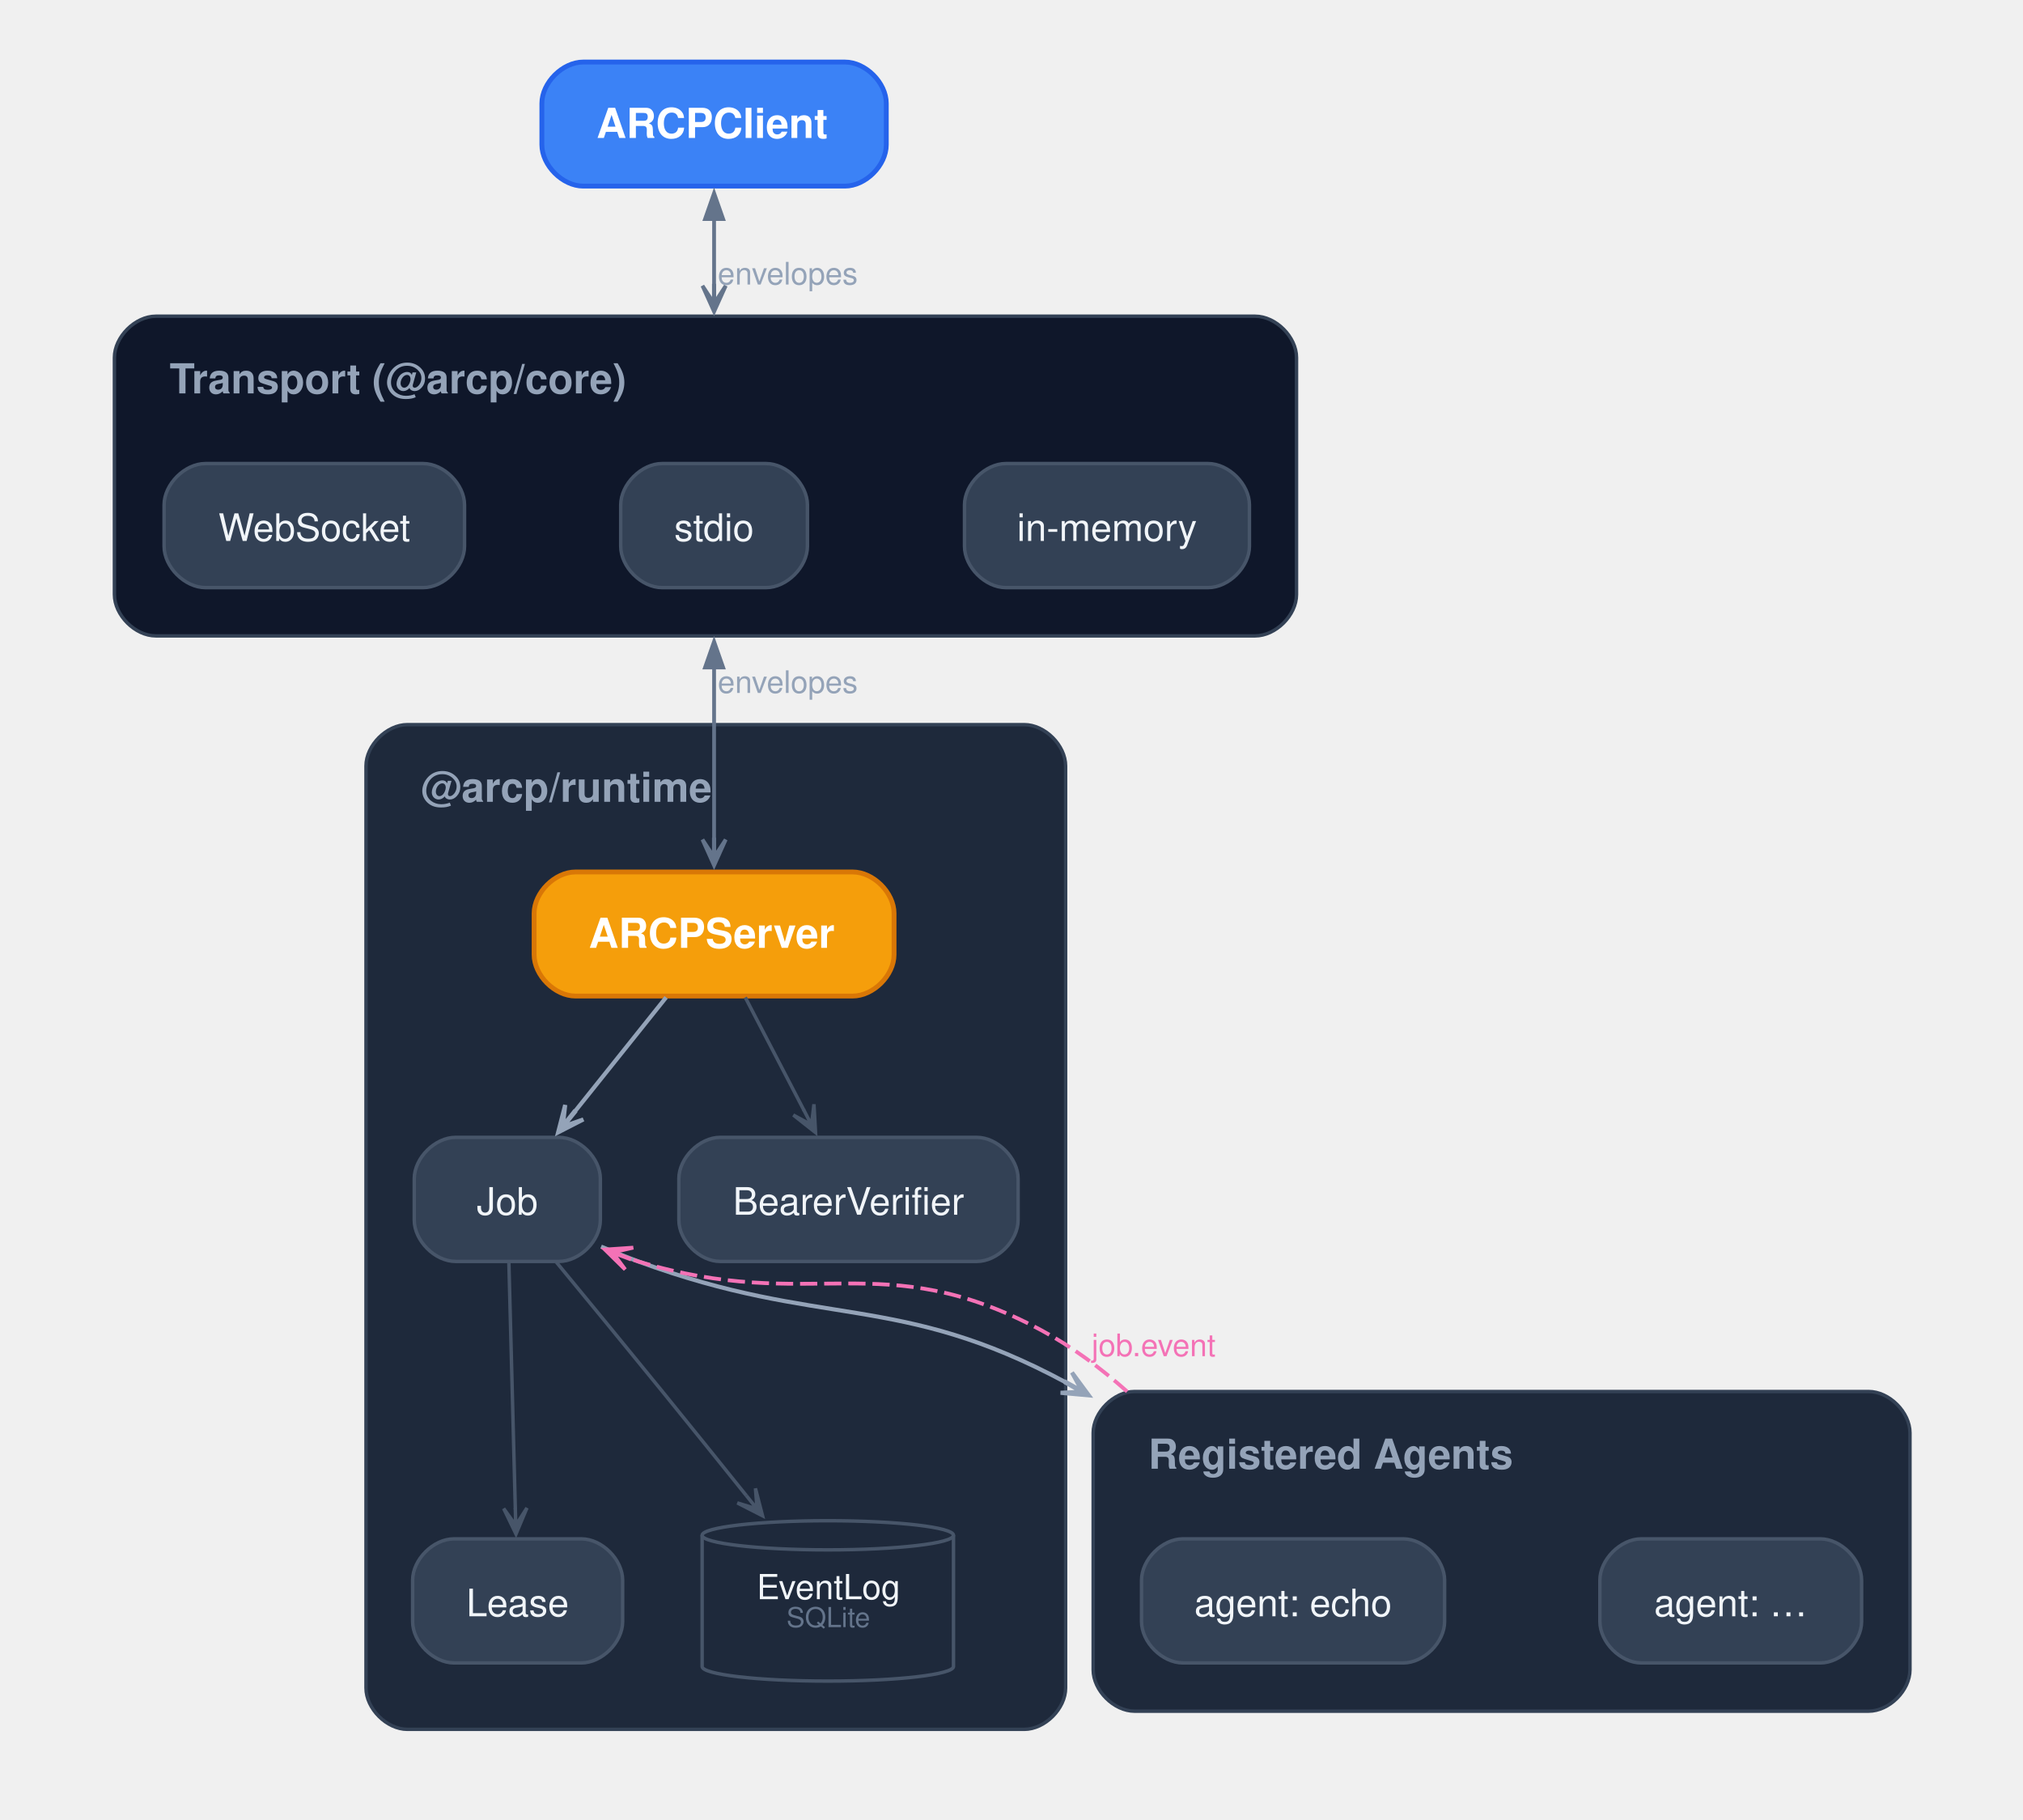
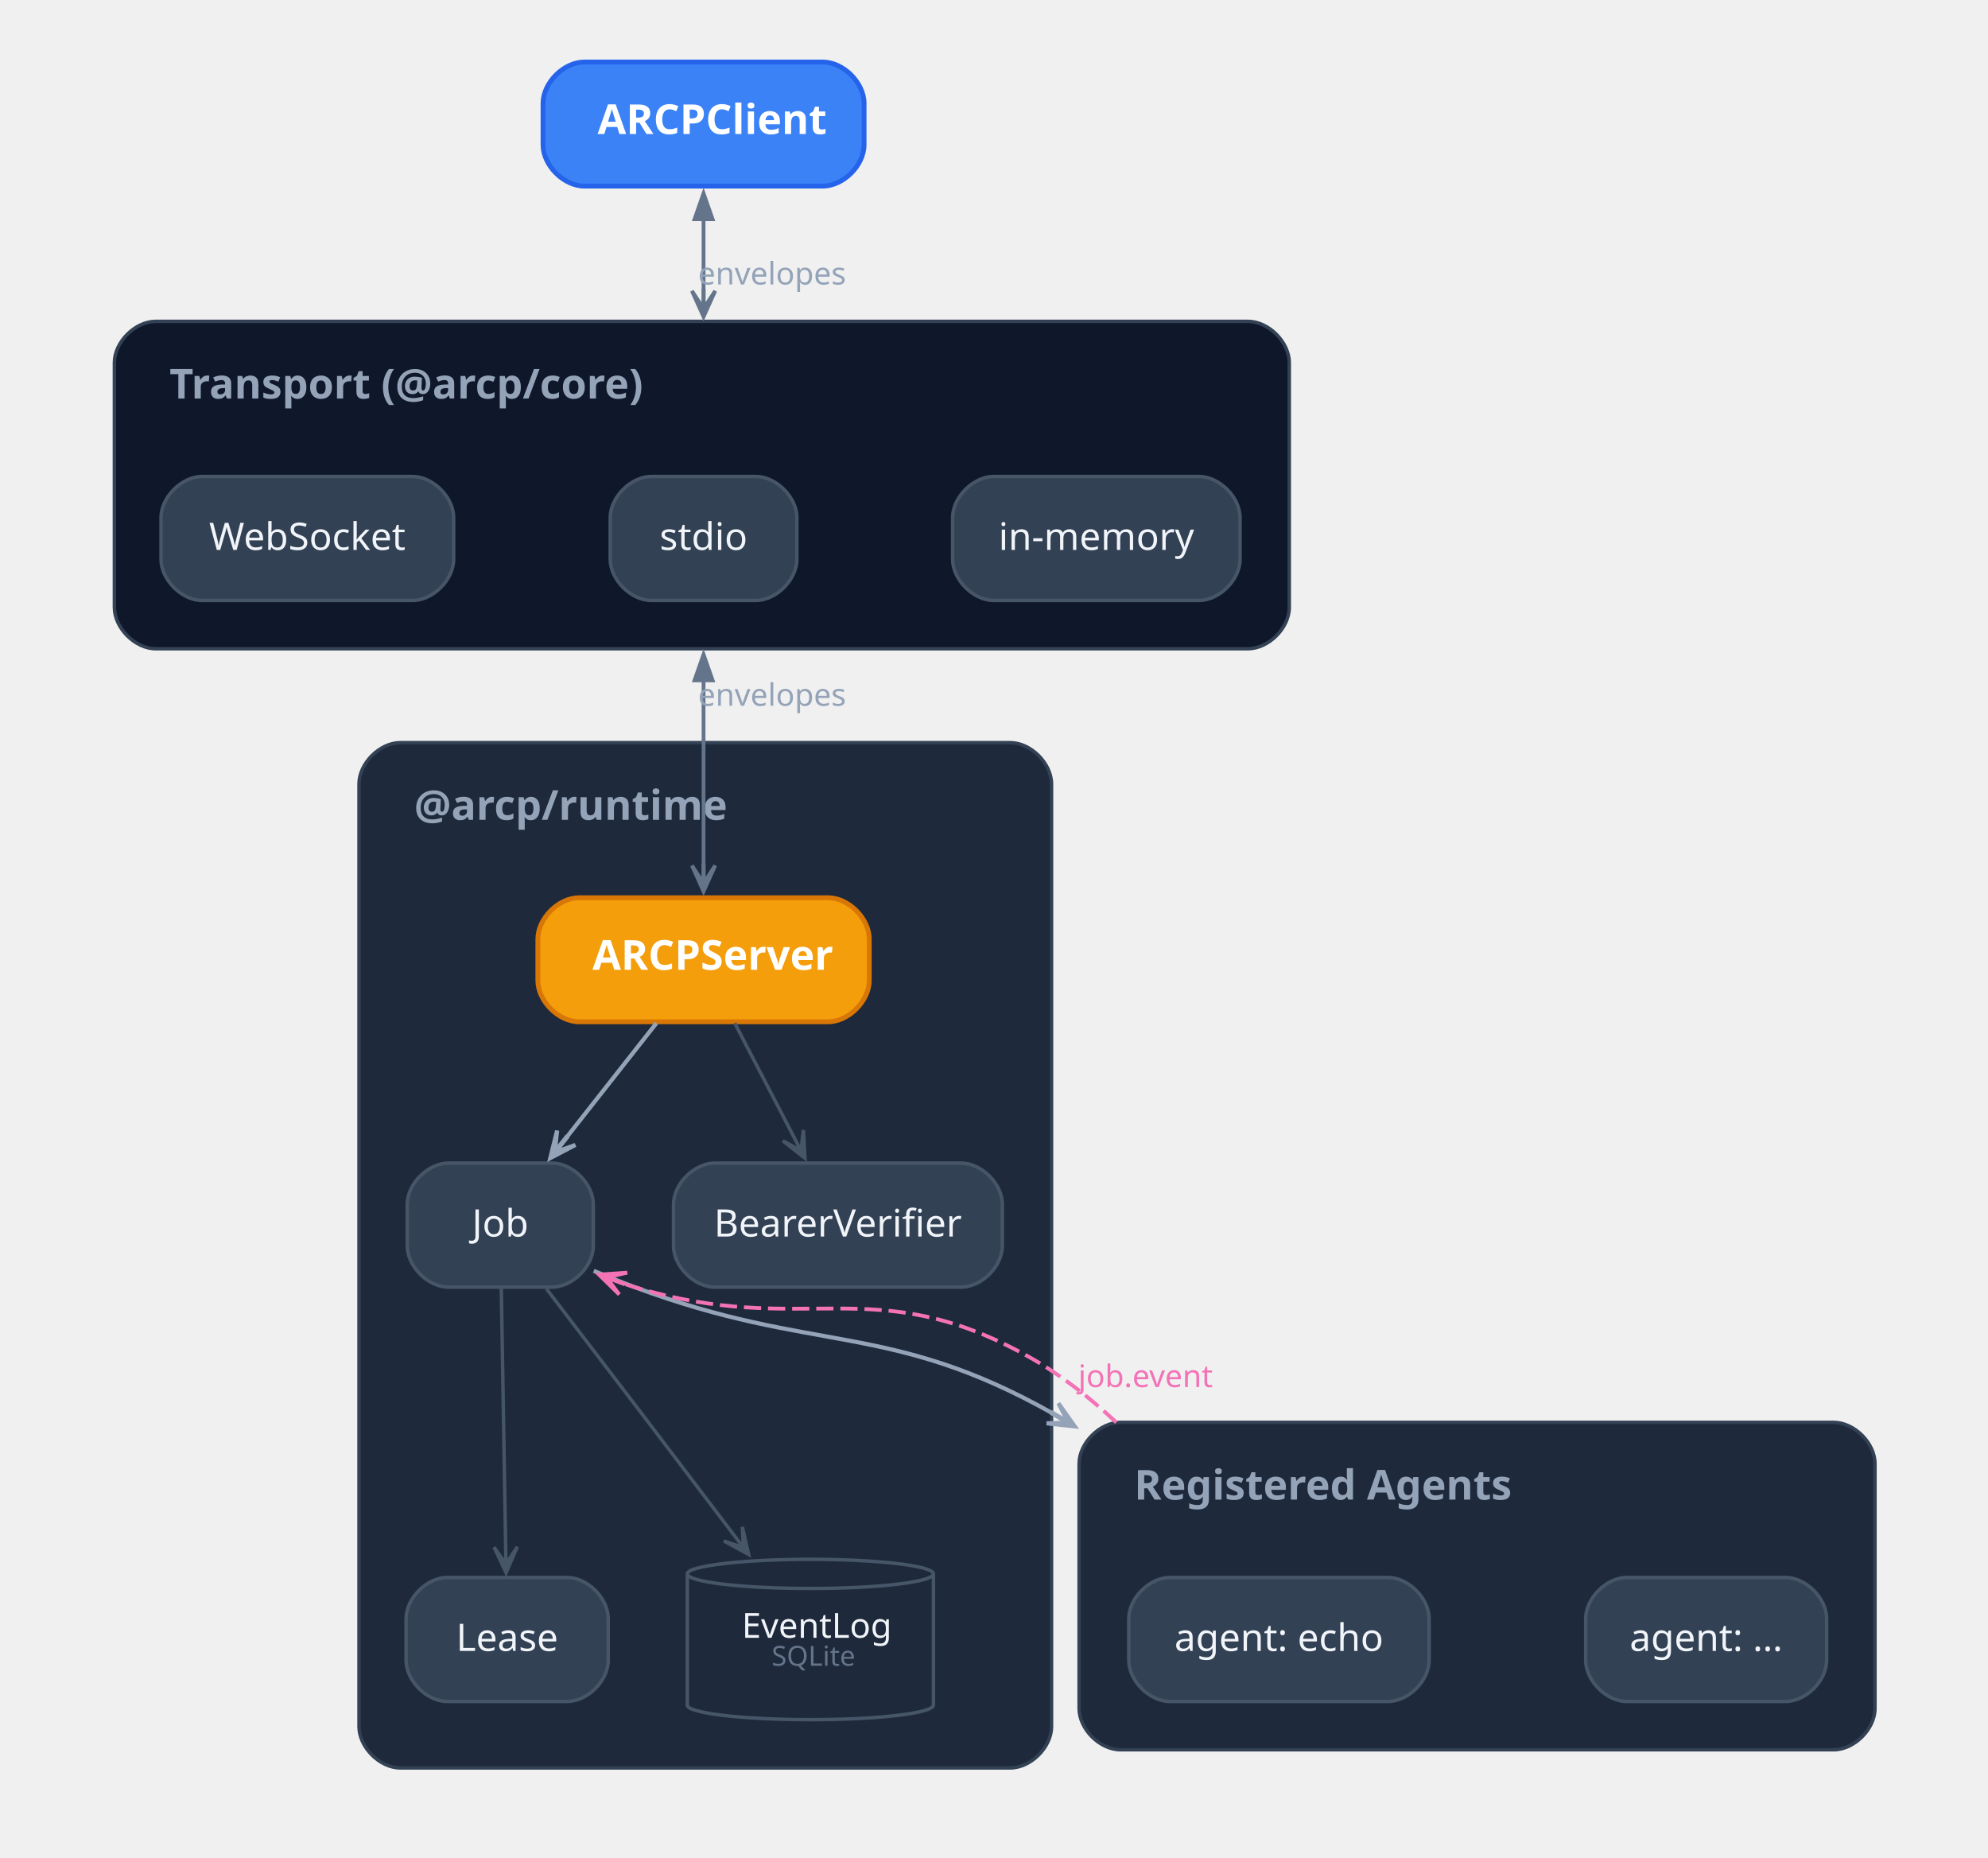
- <svg xmlns="http://www.w3.org/2000/svg" width="587pt" height="528pt" viewBox="0.00 0.00 587.00 528.00">
-   <g id="graph0" class="graph" transform="scale(1 1) rotate(0) translate(25.2 509.76)">
+ <svg xmlns="http://www.w3.org/2000/svg" width="577pt" height="539pt" viewBox="0.00 0.00 577.00 539.00">
+   <g id="graph0" class="graph" transform="scale(1 1) rotate(0) translate(25.2 521.01)">
    <g id="clust1" class="cluster">
-       <path fill="#0f172a" stroke="#334155" d="M20,-325.26C20,-325.26 339,-325.26 339,-325.26 345,-325.26 351,-331.26 351,-337.26 351,-337.26 351,-406.01 351,-406.01 351,-412.01 345,-418.01 339,-418.01 339,-418.01 20,-418.01 20,-418.01 14,-418.01 8,-412.01 8,-406.01 8,-406.01 8,-337.26 8,-337.26 8,-331.26 14,-325.26 20,-325.26" />
-       <text xml:space="preserve" text-anchor="start" x="24" y="-395.62" font-family="Helvetica,sans-Serif" font-weight="bold" font-size="12.00" fill="#94a3b8">Transport (@arcp/core)</text>
+       <path fill="#0f172a" stroke="#334155" d="M20,-332.76C20,-332.76 337,-332.76 337,-332.76 343,-332.76 349,-338.76 349,-344.76 349,-344.76 349,-415.76 349,-415.76 349,-421.76 343,-427.76 337,-427.76 337,-427.76 20,-427.76 20,-427.76 14,-427.76 8,-421.76 8,-415.76 8,-415.76 8,-344.76 8,-344.76 8,-338.76 14,-332.76 20,-332.76" />
+       <text xml:space="preserve" text-anchor="start" x="24" y="-405.37" font-family="TT Commons Pro Trial" font-weight="bold" font-size="12.00" fill="#94a3b8">Transport (@arcp/core)</text>
    </g>
    <g id="clust3" class="cluster">
-       <path fill="#1e293b" stroke="#334155" d="M93,-8C93,-8 272,-8 272,-8 278,-8 284,-14 284,-20 284,-20 284,-287.51 284,-287.51 284,-293.51 278,-299.51 272,-299.51 272,-299.51 93,-299.51 93,-299.51 87,-299.51 81,-293.51 81,-287.51 81,-287.51 81,-20 81,-20 81,-14 87,-8 93,-8" />
-       <text xml:space="preserve" text-anchor="start" x="97" y="-277.12" font-family="Helvetica,sans-Serif" font-weight="bold" font-size="12.00" fill="#94a3b8">@arcp/runtime</text>
+       <path fill="#1e293b" stroke="#334155" d="M91,-8C91,-8 268,-8 268,-8 274,-8 280,-14 280,-20 280,-20 280,-293.51 280,-293.51 280,-299.51 274,-305.51 268,-305.51 268,-305.51 91,-305.51 91,-305.51 85,-305.51 79,-299.51 79,-293.51 79,-293.51 79,-20 79,-20 79,-14 85,-8 91,-8" />
+       <text xml:space="preserve" text-anchor="start" x="95" y="-283.12" font-family="TT Commons Pro Trial" font-weight="bold" font-size="12.00" fill="#94a3b8">@arcp/runtime</text>
    </g>
    <g id="clust4" class="cluster">
-       <path fill="#1e293b" stroke="#334155" d="M304,-13.27C304,-13.27 517,-13.27 517,-13.27 523,-13.27 529,-19.27 529,-25.27 529,-25.27 529,-94.02 529,-94.02 529,-100.02 523,-106.02 517,-106.02 517,-106.02 304,-106.02 304,-106.02 298,-106.02 292,-100.02 292,-94.02 292,-94.02 292,-25.27 292,-25.27 292,-19.27 298,-13.27 304,-13.27" />
-       <text xml:space="preserve" text-anchor="start" x="308" y="-83.61" font-family="Helvetica,sans-Serif" font-weight="bold" font-size="12.00" fill="#94a3b8">Registered Agents</text>
+       <path fill="#1e293b" stroke="#334155" d="M300,-13.27C300,-13.27 507,-13.27 507,-13.27 513,-13.27 519,-19.27 519,-25.27 519,-25.27 519,-96.27 519,-96.27 519,-102.27 513,-108.27 507,-108.27 507,-108.27 300,-108.27 300,-108.27 294,-108.27 288,-102.27 288,-96.27 288,-96.27 288,-25.26 288,-25.26 288,-19.26 294,-13.27 300,-13.27" />
+       <text xml:space="preserve" text-anchor="start" x="304" y="-85.86" font-family="TT Commons Pro Trial" font-weight="bold" font-size="12.00" fill="#94a3b8">Registered Agents</text>
    </g>
    <g id="node1" class="node">
-       <path fill="#3b82f6" stroke="#2563eb" stroke-width="1.4" d="M219.97,-491.76C219.97,-491.76 144.03,-491.76 144.03,-491.76 138.03,-491.76 132.03,-485.76 132.03,-479.76 132.03,-479.76 132.03,-467.76 132.03,-467.76 132.03,-461.76 138.03,-455.76 144.03,-455.76 144.03,-455.76 219.97,-455.76 219.97,-455.76 225.97,-455.76 231.97,-461.76 231.97,-467.76 231.97,-467.76 231.97,-479.76 231.97,-479.76 231.97,-485.76 225.97,-491.76 219.97,-491.76" />
-       <text xml:space="preserve" text-anchor="start" x="147.88" y="-469.74" font-family="Helvetica,sans-Serif" font-weight="bold" font-size="12.00" fill="white">ARCPClient</text>
+       <path fill="#3b82f6" stroke="#2563eb" stroke-width="1.4" d="M213.59,-503.01C213.59,-503.01 144.41,-503.01 144.41,-503.01 138.41,-503.01 132.41,-497.01 132.41,-491.01 132.41,-491.01 132.41,-479.01 132.41,-479.01 132.41,-473.01 138.41,-467.01 144.41,-467.01 144.41,-467.01 213.59,-467.01 213.59,-467.01 219.59,-467.01 225.59,-473.01 225.59,-479.01 225.59,-479.01 225.59,-491.01 225.59,-491.01 225.59,-497.01 219.59,-503.01 213.59,-503.01" />
+       <text xml:space="preserve" text-anchor="start" x="148.25" y="-482.12" font-family="TT Commons Pro Trial" font-weight="bold" font-size="12.00" fill="white">ARCPClient</text>
    </g>
    <g id="node3" class="node">
-       <path fill="#334155" stroke="#475569" d="M197.09,-375.26C197.09,-375.26 166.91,-375.26 166.91,-375.26 160.91,-375.26 154.91,-369.26 154.91,-363.26 154.91,-363.26 154.91,-351.26 154.91,-351.26 154.91,-345.26 160.91,-339.26 166.91,-339.26 166.91,-339.26 197.09,-339.26 197.09,-339.26 203.09,-339.26 209.09,-345.26 209.09,-351.26 209.09,-351.26 209.09,-363.26 209.09,-363.26 209.09,-369.26 203.09,-375.26 197.09,-375.26" />
-       <text xml:space="preserve" text-anchor="middle" x="182" y="-352.81" font-family="Helvetica,sans-Serif" font-size="11.00" fill="#f1f5f9">stdio</text>
+       <path fill="#334155" stroke="#475569" d="M194.09,-382.76C194.09,-382.76 163.91,-382.76 163.91,-382.76 157.91,-382.76 151.91,-376.76 151.91,-370.76 151.91,-370.76 151.91,-358.76 151.91,-358.76 151.91,-352.76 157.91,-346.76 163.91,-346.76 163.91,-346.76 194.09,-346.76 194.09,-346.76 200.09,-346.76 206.09,-352.76 206.09,-358.76 206.09,-358.76 206.09,-370.76 206.09,-370.76 206.09,-376.76 200.09,-382.76 194.09,-382.76" />
+       <text xml:space="preserve" text-anchor="middle" x="179" y="-361.44" font-family="TT Commons Pro Trial" font-size="11.00" fill="#f1f5f9">stdio</text>
    </g>
    <g id="edge4" class="edge">
-       <path fill="none" stroke="#64748b" stroke-width="1.1" d="M182,-446.32C182,-440.32 182,-433.67 182,-426.8" />
-       <polygon fill="#64748b" stroke="#64748b" stroke-width="1.1" points="179.38,-446.21 182,-453.71 184.63,-446.21 179.38,-446.21" />
-       <polygon fill="#64748b" stroke="#64748b" stroke-width="1.1" points="182,-419.35 185.38,-426.85 182.05,-421.76 182.05,-426.85 182,-426.85 181.95,-426.85 181.95,-421.76 178.63,-426.85 182,-419.35" />
-       <text xml:space="preserve" text-anchor="middle" x="203.38" y="-427.21" font-family="Helvetica,sans-Serif" font-size="9.00" fill="#94a3b8">envelopes</text>
+       <path fill="none" stroke="#64748b" stroke-width="1.1" d="M179,-457.43C179,-451.04 179,-443.9 179,-436.52" />
+       <polygon fill="#64748b" stroke="#64748b" stroke-width="1.1" points="176.38,-457.4 179,-464.9 181.63,-457.4 176.38,-457.4" />
+       <polygon fill="#64748b" stroke="#64748b" stroke-width="1.1" points="179,-429.1 182.38,-436.6 179.05,-431.51 179.05,-436.6 179,-436.6 178.95,-436.6 178.95,-431.51 175.63,-436.6 179,-429.1" />
+       <text xml:space="preserve" text-anchor="middle" x="198.88" y="-438.46" font-family="TT Commons Pro Trial" font-size="9.00" fill="#94a3b8">envelopes</text>
    </g>
    <g id="node2" class="node">
-       <path fill="#334155" stroke="#475569" d="M97.59,-375.26C97.59,-375.26 34.41,-375.26 34.41,-375.26 28.41,-375.26 22.41,-369.26 22.41,-363.26 22.41,-363.26 22.41,-351.26 22.41,-351.26 22.41,-345.26 28.41,-339.26 34.41,-339.26 34.41,-339.26 97.59,-339.26 97.59,-339.26 103.59,-339.26 109.59,-345.26 109.59,-351.26 109.59,-351.26 109.59,-363.26 109.59,-363.26 109.59,-369.26 103.59,-375.26 97.59,-375.26" />
-       <text xml:space="preserve" text-anchor="middle" x="66" y="-352.81" font-family="Helvetica,sans-Serif" font-size="11.00" fill="#f1f5f9">WebSocket</text>
+       <path fill="#334155" stroke="#475569" d="M94.47,-382.76C94.47,-382.76 33.53,-382.76 33.53,-382.76 27.53,-382.76 21.53,-376.76 21.53,-370.76 21.53,-370.76 21.53,-358.76 21.53,-358.76 21.53,-352.76 27.53,-346.76 33.53,-346.76 33.53,-346.76 94.47,-346.76 94.47,-346.76 100.47,-346.76 106.47,-352.76 106.47,-358.76 106.47,-358.76 106.47,-370.76 106.47,-370.76 106.47,-376.76 100.47,-382.76 94.47,-382.76" />
+       <text xml:space="preserve" text-anchor="middle" x="64" y="-361.44" font-family="TT Commons Pro Trial" font-size="11.00" fill="#f1f5f9">WebSocket</text>
    </g>
    <g id="node4" class="node">
-       <path fill="#334155" stroke="#475569" d="M325.34,-375.26C325.34,-375.26 266.66,-375.26 266.66,-375.26 260.66,-375.26 254.66,-369.26 254.66,-363.26 254.66,-363.26 254.66,-351.26 254.66,-351.26 254.66,-345.26 260.66,-339.26 266.66,-339.26 266.66,-339.26 325.34,-339.26 325.34,-339.26 331.34,-339.26 337.34,-345.26 337.34,-351.26 337.34,-351.26 337.34,-363.26 337.34,-363.26 337.34,-369.26 331.34,-375.26 325.34,-375.26" />
-       <text xml:space="preserve" text-anchor="middle" x="296" y="-352.81" font-family="Helvetica,sans-Serif" font-size="11.00" fill="#f1f5f9">in-memory</text>
+       <path fill="#334155" stroke="#475569" d="M322.72,-382.76C322.72,-382.76 263.28,-382.76 263.28,-382.76 257.28,-382.76 251.28,-376.76 251.28,-370.76 251.28,-370.76 251.28,-358.76 251.28,-358.76 251.28,-352.76 257.29,-346.76 263.29,-346.76 263.29,-346.76 322.72,-346.76 322.72,-346.76 328.72,-346.76 334.72,-352.76 334.72,-358.76 334.72,-358.76 334.72,-370.76 334.72,-370.76 334.72,-376.76 328.72,-382.76 322.72,-382.76" />
+       <text xml:space="preserve" text-anchor="middle" x="293" y="-361.44" font-family="TT Commons Pro Trial" font-size="11.00" fill="#f1f5f9">in-memory</text>
    </g>
    <g id="node5" class="node">
-       <path fill="#f59e0b" stroke="#d97706" stroke-width="1.4" d="M222.22,-256.76C222.22,-256.76 141.78,-256.76 141.78,-256.76 135.78,-256.76 129.78,-250.76 129.78,-244.76 129.78,-244.76 129.78,-232.76 129.78,-232.76 129.78,-226.76 135.78,-220.76 141.78,-220.76 141.78,-220.76 222.22,-220.76 222.22,-220.76 228.22,-220.76 234.22,-226.76 234.22,-232.76 234.22,-232.76 234.22,-244.76 234.22,-244.76 234.22,-250.76 228.22,-256.76 222.22,-256.76" />
-       <text xml:space="preserve" text-anchor="start" x="145.62" y="-234.74" font-family="Helvetica,sans-Serif" font-weight="bold" font-size="12.00" fill="white">ARCPServer</text>
+       <path fill="#f59e0b" stroke="#d97706" stroke-width="1.4" d="M215.09,-260.51C215.09,-260.51 142.91,-260.51 142.91,-260.51 136.91,-260.51 130.91,-254.51 130.91,-248.51 130.91,-248.51 130.91,-236.51 130.91,-236.51 130.91,-230.51 136.91,-224.51 142.91,-224.51 142.91,-224.51 215.09,-224.51 215.09,-224.51 221.09,-224.51 227.09,-230.51 227.09,-236.51 227.09,-236.51 227.09,-248.51 227.09,-248.51 227.09,-254.51 221.09,-260.51 215.09,-260.51" />
+       <text xml:space="preserve" text-anchor="start" x="146.75" y="-239.61" font-family="TT Commons Pro Trial" font-weight="bold" font-size="12.00" fill="white">ARCPServer</text>
    </g>
    <g id="edge5" class="edge">
-       <path fill="none" stroke="#64748b" stroke-width="1.1" d="M182,-316.31C182,-299.72 182,-280.92 182,-266.1" />
-       <polygon fill="#64748b" stroke="#64748b" stroke-width="1.1" points="179.38,-316.1 182,-323.6 184.63,-316.1 179.38,-316.1" />
-       <polygon fill="#64748b" stroke="#64748b" stroke-width="1.1" points="182,-258.67 185.38,-266.17 182.05,-261.08 182.05,-266.17 182,-266.17 181.95,-266.17 181.95,-261.08 178.63,-266.17 182,-258.67" />
-       <text xml:space="preserve" text-anchor="middle" x="203.38" y="-308.71" font-family="Helvetica,sans-Serif" font-size="9.00" fill="#94a3b8">envelopes</text>
+       <path fill="none" stroke="#64748b" stroke-width="1.1" d="M179,-323.73C179,-305.92 179,-285.45 179,-269.64" />
+       <polygon fill="#64748b" stroke="#64748b" stroke-width="1.1" points="176.38,-323.6 179,-331.1 181.63,-323.6 176.38,-323.6" />
+       <polygon fill="#64748b" stroke="#64748b" stroke-width="1.1" points="179,-262.36 182.38,-269.86 179.05,-264.77 179.05,-269.86 179,-269.86 178.95,-269.86 178.95,-264.77 175.63,-269.86 179,-262.36" />
+       <text xml:space="preserve" text-anchor="middle" x="198.88" y="-316.21" font-family="TT Commons Pro Trial" font-size="9.00" fill="#94a3b8">envelopes</text>
    </g>
    <g id="node6" class="node">
-       <path fill="#334155" stroke="#475569" d="M137,-179.76C137,-179.76 107,-179.76 107,-179.76 101,-179.76 95,-173.76 95,-167.76 95,-167.76 95,-155.76 95,-155.76 95,-149.76 101,-143.76 107,-143.76 107,-143.76 137,-143.76 137,-143.76 143,-143.76 149,-149.76 149,-155.76 149,-155.76 149,-167.76 149,-167.76 149,-173.76 143,-179.76 137,-179.76" />
-       <text xml:space="preserve" text-anchor="middle" x="122" y="-157.31" font-family="Helvetica,sans-Serif" font-size="11.00" fill="#f1f5f9">Job</text>
+       <path fill="#334155" stroke="#475569" d="M135,-183.51C135,-183.51 105,-183.51 105,-183.51 99,-183.51 93,-177.51 93,-171.51 93,-171.51 93,-159.51 93,-159.51 93,-153.51 99,-147.51 105,-147.51 105,-147.51 135,-147.51 135,-147.51 141,-147.51 147,-153.51 147,-159.51 147,-159.51 147,-171.51 147,-171.51 147,-177.51 141,-183.51 135,-183.51" />
+       <text xml:space="preserve" text-anchor="middle" x="120" y="-162.19" font-family="TT Commons Pro Trial" font-size="11.00" fill="#f1f5f9">Job</text>
    </g>
    <g id="edge6" class="edge">
-       <path fill="none" stroke="#94a3b8" stroke-width="1.2" d="M168.08,-220.37C160.13,-210.43 150.04,-197.82 141.33,-186.93" />
-       <polygon fill="#94a3b8" stroke="#94a3b8" stroke-width="1.2" points="136.75,-181.21 144.07,-184.96 138.26,-182.93 141.52,-187 141.44,-187.06 141.36,-187.13 138.11,-183.06 138.8,-189.17 136.75,-181.21" />
+       <path fill="none" stroke="#94a3b8" stroke-width="1.2" d="M165.32,-224.12C157.5,-214.18 147.57,-201.57 139.01,-190.68" />
+       <polygon fill="#94a3b8" stroke="#94a3b8" stroke-width="1.2" points="134.51,-184.96 141.8,-188.77 136.01,-186.7 139.23,-190.8 139.15,-190.86 139.07,-190.92 135.85,-186.82 136.5,-192.95 134.51,-184.96" />
    </g>
    <g id="node8" class="node">
-       <path fill="#334155" stroke="#475569" d="M258.22,-179.76C258.22,-179.76 183.78,-179.76 183.78,-179.76 177.78,-179.76 171.78,-173.76 171.78,-167.76 171.78,-167.76 171.78,-155.76 171.78,-155.76 171.78,-149.76 177.78,-143.76 183.78,-143.76 183.78,-143.76 258.22,-143.76 258.22,-143.76 264.22,-143.76 270.22,-149.76 270.22,-155.76 270.22,-155.76 270.22,-167.76 270.22,-167.76 270.22,-173.76 264.22,-179.76 258.22,-179.76" />
-       <text xml:space="preserve" text-anchor="middle" x="221" y="-157.31" font-family="Helvetica,sans-Serif" font-size="11.00" fill="#f1f5f9">BearerVerifier</text>
+       <path fill="#334155" stroke="#475569" d="M253.72,-183.51C253.72,-183.51 182.28,-183.51 182.28,-183.51 176.28,-183.51 170.28,-177.51 170.28,-171.51 170.28,-171.51 170.28,-159.51 170.28,-159.51 170.28,-153.51 176.28,-147.51 182.28,-147.51 182.28,-147.51 253.72,-147.51 253.72,-147.51 259.72,-147.51 265.72,-153.51 265.72,-159.51 265.72,-159.51 265.72,-171.51 265.72,-171.51 265.72,-177.51 259.72,-183.51 253.72,-183.51" />
+       <text xml:space="preserve" text-anchor="middle" x="218" y="-162.19" font-family="TT Commons Pro Trial" font-size="11.00" fill="#f1f5f9">BearerVerifier</text>
    </g>
    <g id="edge8" class="edge">
-       <path fill="none" stroke="#475569" d="M191.05,-220.37C196.12,-210.62 202.52,-198.3 208.11,-187.55" />
-       <polygon fill="#475569" stroke="#475569" points="211.44,-181.15 210.98,-189.36 210.27,-183.39 207.98,-187.8 207.98,-187.8 207.98,-187.8 210.27,-183.39 204.99,-186.24 211.44,-181.15" />
+       <path fill="none" stroke="#475569" d="M188.05,-224.12C193.12,-214.37 199.52,-202.05 205.11,-191.3" />
+       <polygon fill="#475569" stroke="#475569" points="208.44,-184.9 207.98,-193.11 207.27,-187.14 204.98,-191.55 204.98,-191.55 204.98,-191.55 207.27,-187.14 201.99,-189.99 208.44,-184.9" />
    </g>
    <g id="node7" class="node">
-       <path fill="#334155" stroke="#475569" d="M143.47,-63.27C143.47,-63.27 106.53,-63.27 106.53,-63.27 100.53,-63.27 94.53,-57.27 94.53,-51.27 94.53,-51.27 94.53,-39.27 94.53,-39.27 94.53,-33.27 100.53,-27.27 106.53,-27.27 106.53,-27.27 143.47,-27.27 143.47,-27.27 149.47,-27.27 155.47,-33.27 155.47,-39.27 155.47,-39.27 155.47,-51.27 155.47,-51.27 155.47,-57.27 149.47,-63.27 143.47,-63.27" />
-       <text xml:space="preserve" text-anchor="middle" x="125" y="-40.81" font-family="Helvetica,sans-Serif" font-size="11.00" fill="#f1f5f9">Lease</text>
+       <path fill="#334155" stroke="#475569" d="M139.34,-63.27C139.34,-63.27 104.66,-63.27 104.66,-63.27 98.66,-63.27 92.66,-57.27 92.66,-51.27 92.66,-51.27 92.66,-39.27 92.66,-39.27 92.66,-33.27 98.66,-27.27 104.66,-27.27 104.66,-27.27 139.34,-27.27 139.34,-27.27 145.34,-27.27 151.34,-33.27 151.34,-39.27 151.34,-39.27 151.34,-51.27 151.34,-51.27 151.34,-57.27 145.34,-63.27 139.34,-63.27" />
+       <text xml:space="preserve" text-anchor="middle" x="122" y="-41.94" font-family="TT Commons Pro Trial" font-size="11.00" fill="#f1f5f9">Lease</text>
    </g>
    <g id="edge9" class="edge">
-       <path fill="none" stroke="#475569" d="M122.46,-143.37C122.95,-124.35 123.76,-93.67 124.33,-71.89" />
-       <polygon fill="#475569" stroke="#475569" points="124.52,-64.66 127.7,-72.25 124.45,-67.19 124.32,-72.16 124.32,-72.16 124.32,-72.16 124.45,-67.19 120.95,-72.07 124.52,-64.66" />
+       <path fill="none" stroke="#475569" d="M120.3,-147.07C120.63,-127.22 121.18,-94.61 121.57,-71.88" />
+       <polygon fill="#475569" stroke="#475569" points="121.69,-64.62 124.94,-72.17 121.65,-67.15 121.56,-72.12 121.56,-72.12 121.56,-72.12 121.65,-67.15 118.19,-72.06 121.69,-64.62" />
    </g>
    <g id="node9" class="node">
-       <path fill="#1e293b" stroke="#475569" d="M251.47,-64.3C251.47,-66.63 235.12,-68.53 215,-68.53 194.88,-68.53 178.53,-66.63 178.53,-64.3 178.53,-64.3 178.53,-26.23 178.53,-26.23 178.53,-23.9 194.88,-22 215,-22 235.12,-22 251.47,-23.9 251.47,-26.23 251.47,-26.23 251.47,-64.3 251.47,-64.3" />
-       <path fill="none" stroke="#475569" d="M251.47,-64.3C251.47,-61.97 235.12,-60.07 215,-60.07 194.88,-60.07 178.53,-61.97 178.53,-64.3" />
-       <text xml:space="preserve" text-anchor="start" x="194.38" y="-45.77" font-family="Helvetica,sans-Serif" font-size="10.00" fill="#f1f5f9">EventLog</text>
-       <text xml:space="preserve" text-anchor="start" x="203" y="-37.66" font-family="Helvetica,sans-Serif" font-size="8.00" fill="#64748b">SQLite</text>
+       <path fill="#1e293b" stroke="#475569" d="M245.72,-64.3C245.72,-66.63 229.71,-68.53 210,-68.53 190.29,-68.53 174.28,-66.63 174.28,-64.3 174.28,-64.3 174.28,-26.23 174.28,-26.23 174.28,-23.9 190.29,-22 210,-22 229.71,-22 245.72,-23.9 245.72,-26.23 245.72,-26.23 245.72,-64.3 245.72,-64.3" />
+       <path fill="none" stroke="#475569" d="M245.72,-64.3C245.72,-61.97 229.71,-60.07 210,-60.07 190.29,-60.07 174.28,-61.97 174.28,-64.3" />
+       <text xml:space="preserve" text-anchor="start" x="190.12" y="-45.77" font-family="TT Commons Pro Trial" font-size="10.00" fill="#f1f5f9">EventLog</text>
+       <text xml:space="preserve" text-anchor="start" x="198.75" y="-37.66" font-family="TT Commons Pro Trial" font-size="8.00" fill="#64748b">SQLite</text>
    </g>
    <g id="edge10" class="edge">
-       <path fill="none" stroke="#475569" d="M136.24,-143.54C145.11,-132.78 156.76,-118.62 167,-106.02 174.97,-96.21 183.63,-85.46 191.37,-75.81" />
-       <polygon fill="#475569" stroke="#475569" points="196.06,-69.96 194,-77.92 194.48,-71.94 191.37,-75.81 191.37,-75.81 191.37,-75.81 194.48,-71.94 188.74,-73.7 196.06,-69.96" />
+       <path fill="none" stroke="#475569" d="M133.38,-147.05C141.88,-135.95 153.1,-121.27 163,-108.27 171.04,-97.7 179.84,-86.1 187.63,-75.83" />
+       <polygon fill="#475569" stroke="#475569" points="192.1,-69.93 190.26,-77.94 190.57,-71.95 187.57,-75.91 187.57,-75.91 187.57,-75.91 190.57,-71.95 184.88,-73.87 192.1,-69.93" />
    </g>
    <g id="node10" class="node">
-       <path fill="#334155" stroke="#475569" d="M381.97,-63.27C381.97,-63.27 318.03,-63.27 318.03,-63.27 312.03,-63.27 306.03,-57.27 306.03,-51.27 306.03,-51.27 306.03,-39.27 306.03,-39.27 306.03,-33.27 312.03,-27.27 318.03,-27.27 318.03,-27.27 381.97,-27.27 381.97,-27.27 387.97,-27.27 393.97,-33.27 393.97,-39.27 393.97,-39.27 393.97,-51.27 393.97,-51.27 393.97,-57.27 387.97,-63.27 381.97,-63.27" />
-       <text xml:space="preserve" text-anchor="middle" x="350" y="-40.81" font-family="Helvetica,sans-Serif" font-size="11.00" fill="#f1f5f9">agent: echo</text>
+       <path fill="#334155" stroke="#475569" d="M377.59,-63.27C377.59,-63.27 314.41,-63.27 314.41,-63.27 308.41,-63.27 302.41,-57.27 302.41,-51.27 302.41,-51.27 302.41,-39.27 302.41,-39.27 302.41,-33.27 308.41,-27.27 314.41,-27.27 314.41,-27.27 377.59,-27.27 377.59,-27.27 383.59,-27.27 389.59,-33.27 389.59,-39.27 389.59,-39.27 389.59,-51.27 389.59,-51.27 389.59,-57.27 383.59,-63.27 377.59,-63.27" />
+       <text xml:space="preserve" text-anchor="middle" x="346" y="-41.94" font-family="TT Commons Pro Trial" font-size="11.00" fill="#f1f5f9">agent: echo</text>
    </g>
    <g id="edge7" class="edge">
-       <path fill="none" stroke="#94a3b8" stroke-width="1.2" d="M149.21,-148.06C152.81,-146.54 156.47,-145.06 160,-143.76 213.32,-124.14 235.28,-135.01 284.24,-108.57" />
-       <polygon fill="#94a3b8" stroke="#94a3b8" stroke-width="1.2" points="290.73,-104.91 285.85,-111.53 288.78,-106.12 284.24,-108.68 284.2,-108.59 284.15,-108.51 288.69,-105.94 282.54,-105.65 290.73,-104.91" />
+       <path fill="none" stroke="#94a3b8" stroke-width="1.2" d="M147.12,-152.24C151.08,-150.58 155.12,-148.96 159,-147.51 211.28,-128.04 232.8,-137.74 280.45,-110.81" />
+       <polygon fill="#94a3b8" stroke="#94a3b8" stroke-width="1.2" points="286.74,-107.11 281.99,-113.82 284.82,-108.36 280.33,-111 280.28,-110.91 280.23,-110.83 284.72,-108.18 278.56,-108 286.74,-107.11" />
    </g>
    <g id="edge11" class="edge">
-       <path fill="none" stroke="#f472b6" stroke-width="1.1" stroke-dasharray="5,2" d="M301.86,-106.01C294.17,-112.84 285.82,-119.04 277,-123.77 230.51,-148.7 210.48,-128.43 160,-143.76 159.1,-144.04 158.2,-144.33 157.29,-144.63" />
-       <polygon fill="#f472b6" stroke="#f472b6" stroke-width="1.1" points="150.34,-147.2 156.2,-141.43 152.58,-146.32 157.36,-144.55 157.37,-144.6 157.39,-144.64 152.62,-146.41 158.55,-147.76 150.34,-147.2" />
-       <text xml:space="preserve" text-anchor="start" x="291.53" y="-116.27" font-family="Helvetica,sans-Serif" font-size="9.00" fill="#f472b6">job.event</text>
+       <path fill="none" stroke="#f472b6" stroke-width="1.1" stroke-dasharray="5,2" d="M298.81,-108.26C290.9,-115.66 282.23,-122.4 273,-127.52 228.01,-152.46 208.26,-132.69 159,-147.51 157.81,-147.87 156.6,-148.26 155.39,-148.67" />
+       <polygon fill="#f472b6" stroke="#f472b6" stroke-width="1.1" points="148.65,-151.15 154.52,-145.39 150.89,-150.27 155.67,-148.51 155.69,-148.56 155.71,-148.6 150.93,-150.36 156.85,-151.72 148.65,-151.15" />
+       <text xml:space="preserve" text-anchor="start" x="287.74" y="-118.52" font-family="TT Commons Pro Trial" font-size="9.00" fill="#f472b6">job.event</text>
    </g>
    <g id="node11" class="node">
-       <path fill="#334155" stroke="#475569" d="M502.97,-63.27C502.97,-63.27 451.03,-63.27 451.03,-63.27 445.03,-63.27 439.03,-57.27 439.03,-51.27 439.03,-51.27 439.03,-39.27 439.03,-39.27 439.03,-33.27 445.03,-27.27 451.03,-27.27 451.03,-27.27 502.97,-27.27 502.97,-27.27 508.97,-27.27 514.97,-33.27 514.97,-39.27 514.97,-39.27 514.97,-51.27 514.97,-51.27 514.97,-57.27 508.97,-63.27 502.97,-63.27" />
-       <text xml:space="preserve" text-anchor="middle" x="477" y="-40.81" font-family="Helvetica,sans-Serif" font-size="11.00" fill="#f1f5f9">agent: …</text>
+       <path fill="#334155" stroke="#475569" d="M492.97,-63.27C492.97,-63.27 447.03,-63.27 447.03,-63.27 441.03,-63.27 435.03,-57.27 435.03,-51.27 435.03,-51.27 435.03,-39.27 435.03,-39.27 435.03,-33.27 441.03,-27.27 447.03,-27.27 447.03,-27.27 492.97,-27.27 492.97,-27.27 498.97,-27.27 504.97,-33.27 504.97,-39.27 504.97,-39.27 504.97,-51.27 504.97,-51.27 504.97,-57.27 498.97,-63.27 492.97,-63.27" />
+       <text xml:space="preserve" text-anchor="middle" x="470" y="-41.94" font-family="TT Commons Pro Trial" font-size="11.00" fill="#f1f5f9">agent: …</text>
    </g>
  </g>
</svg>
